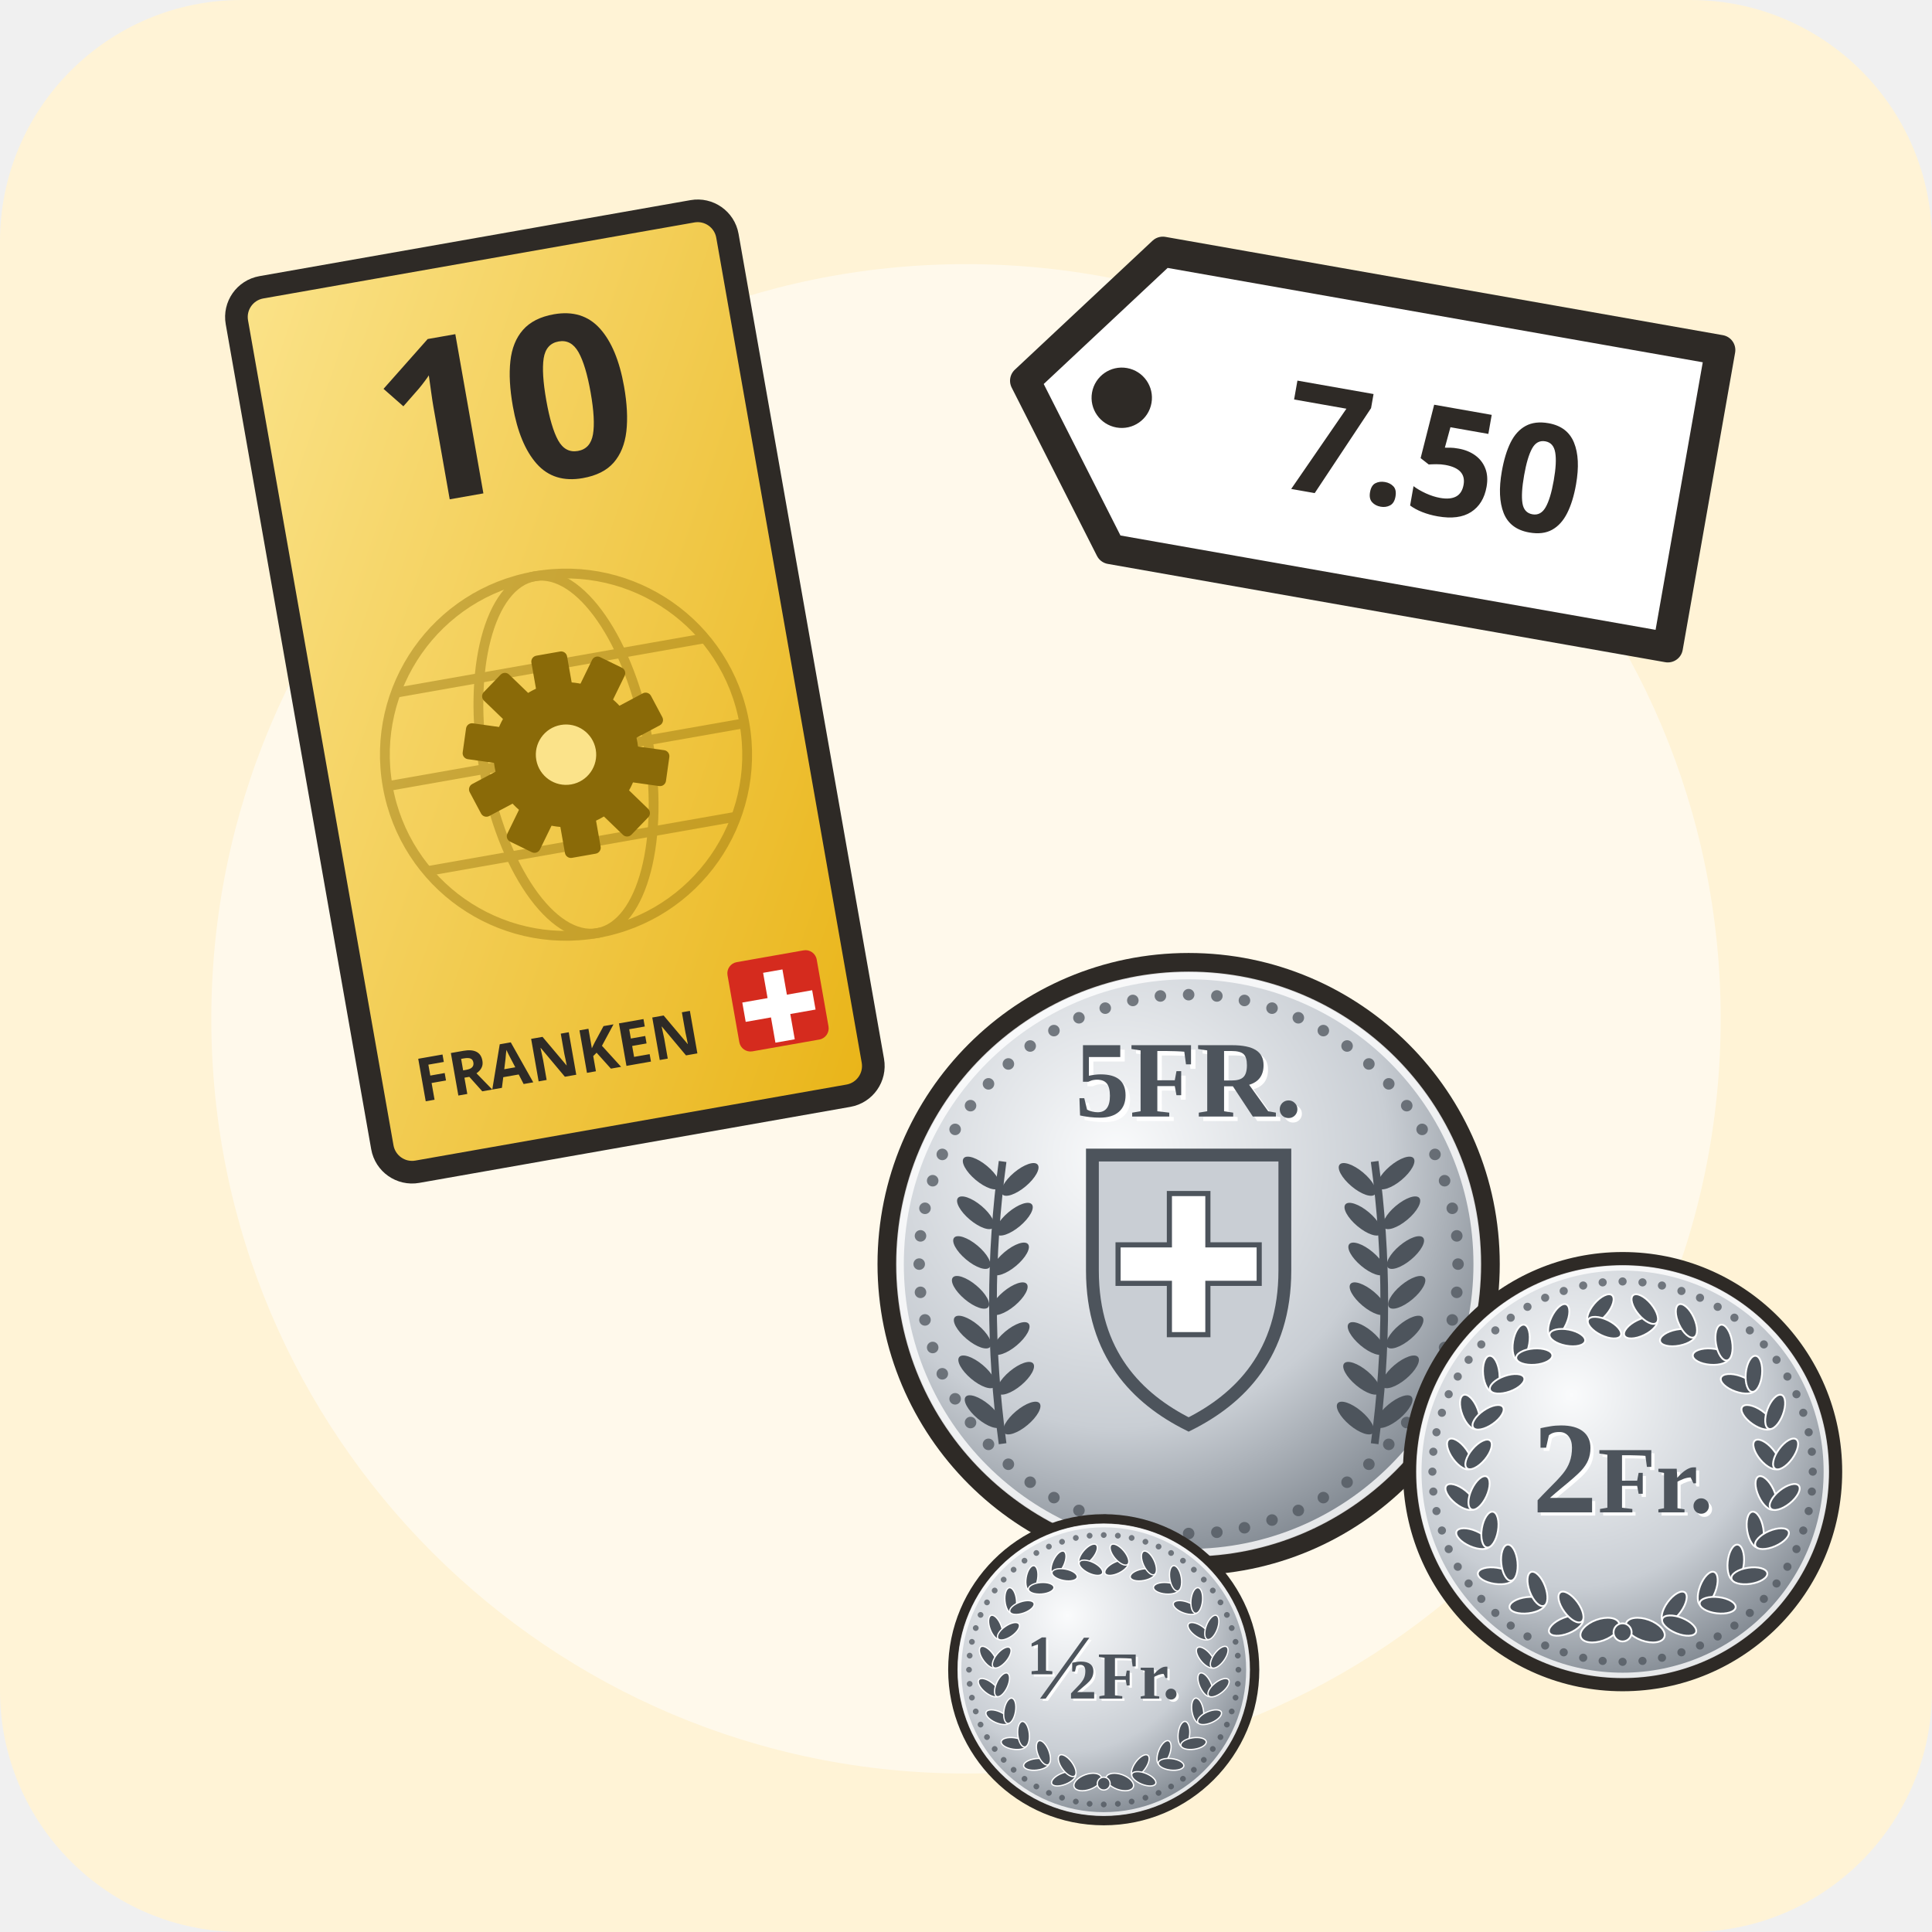
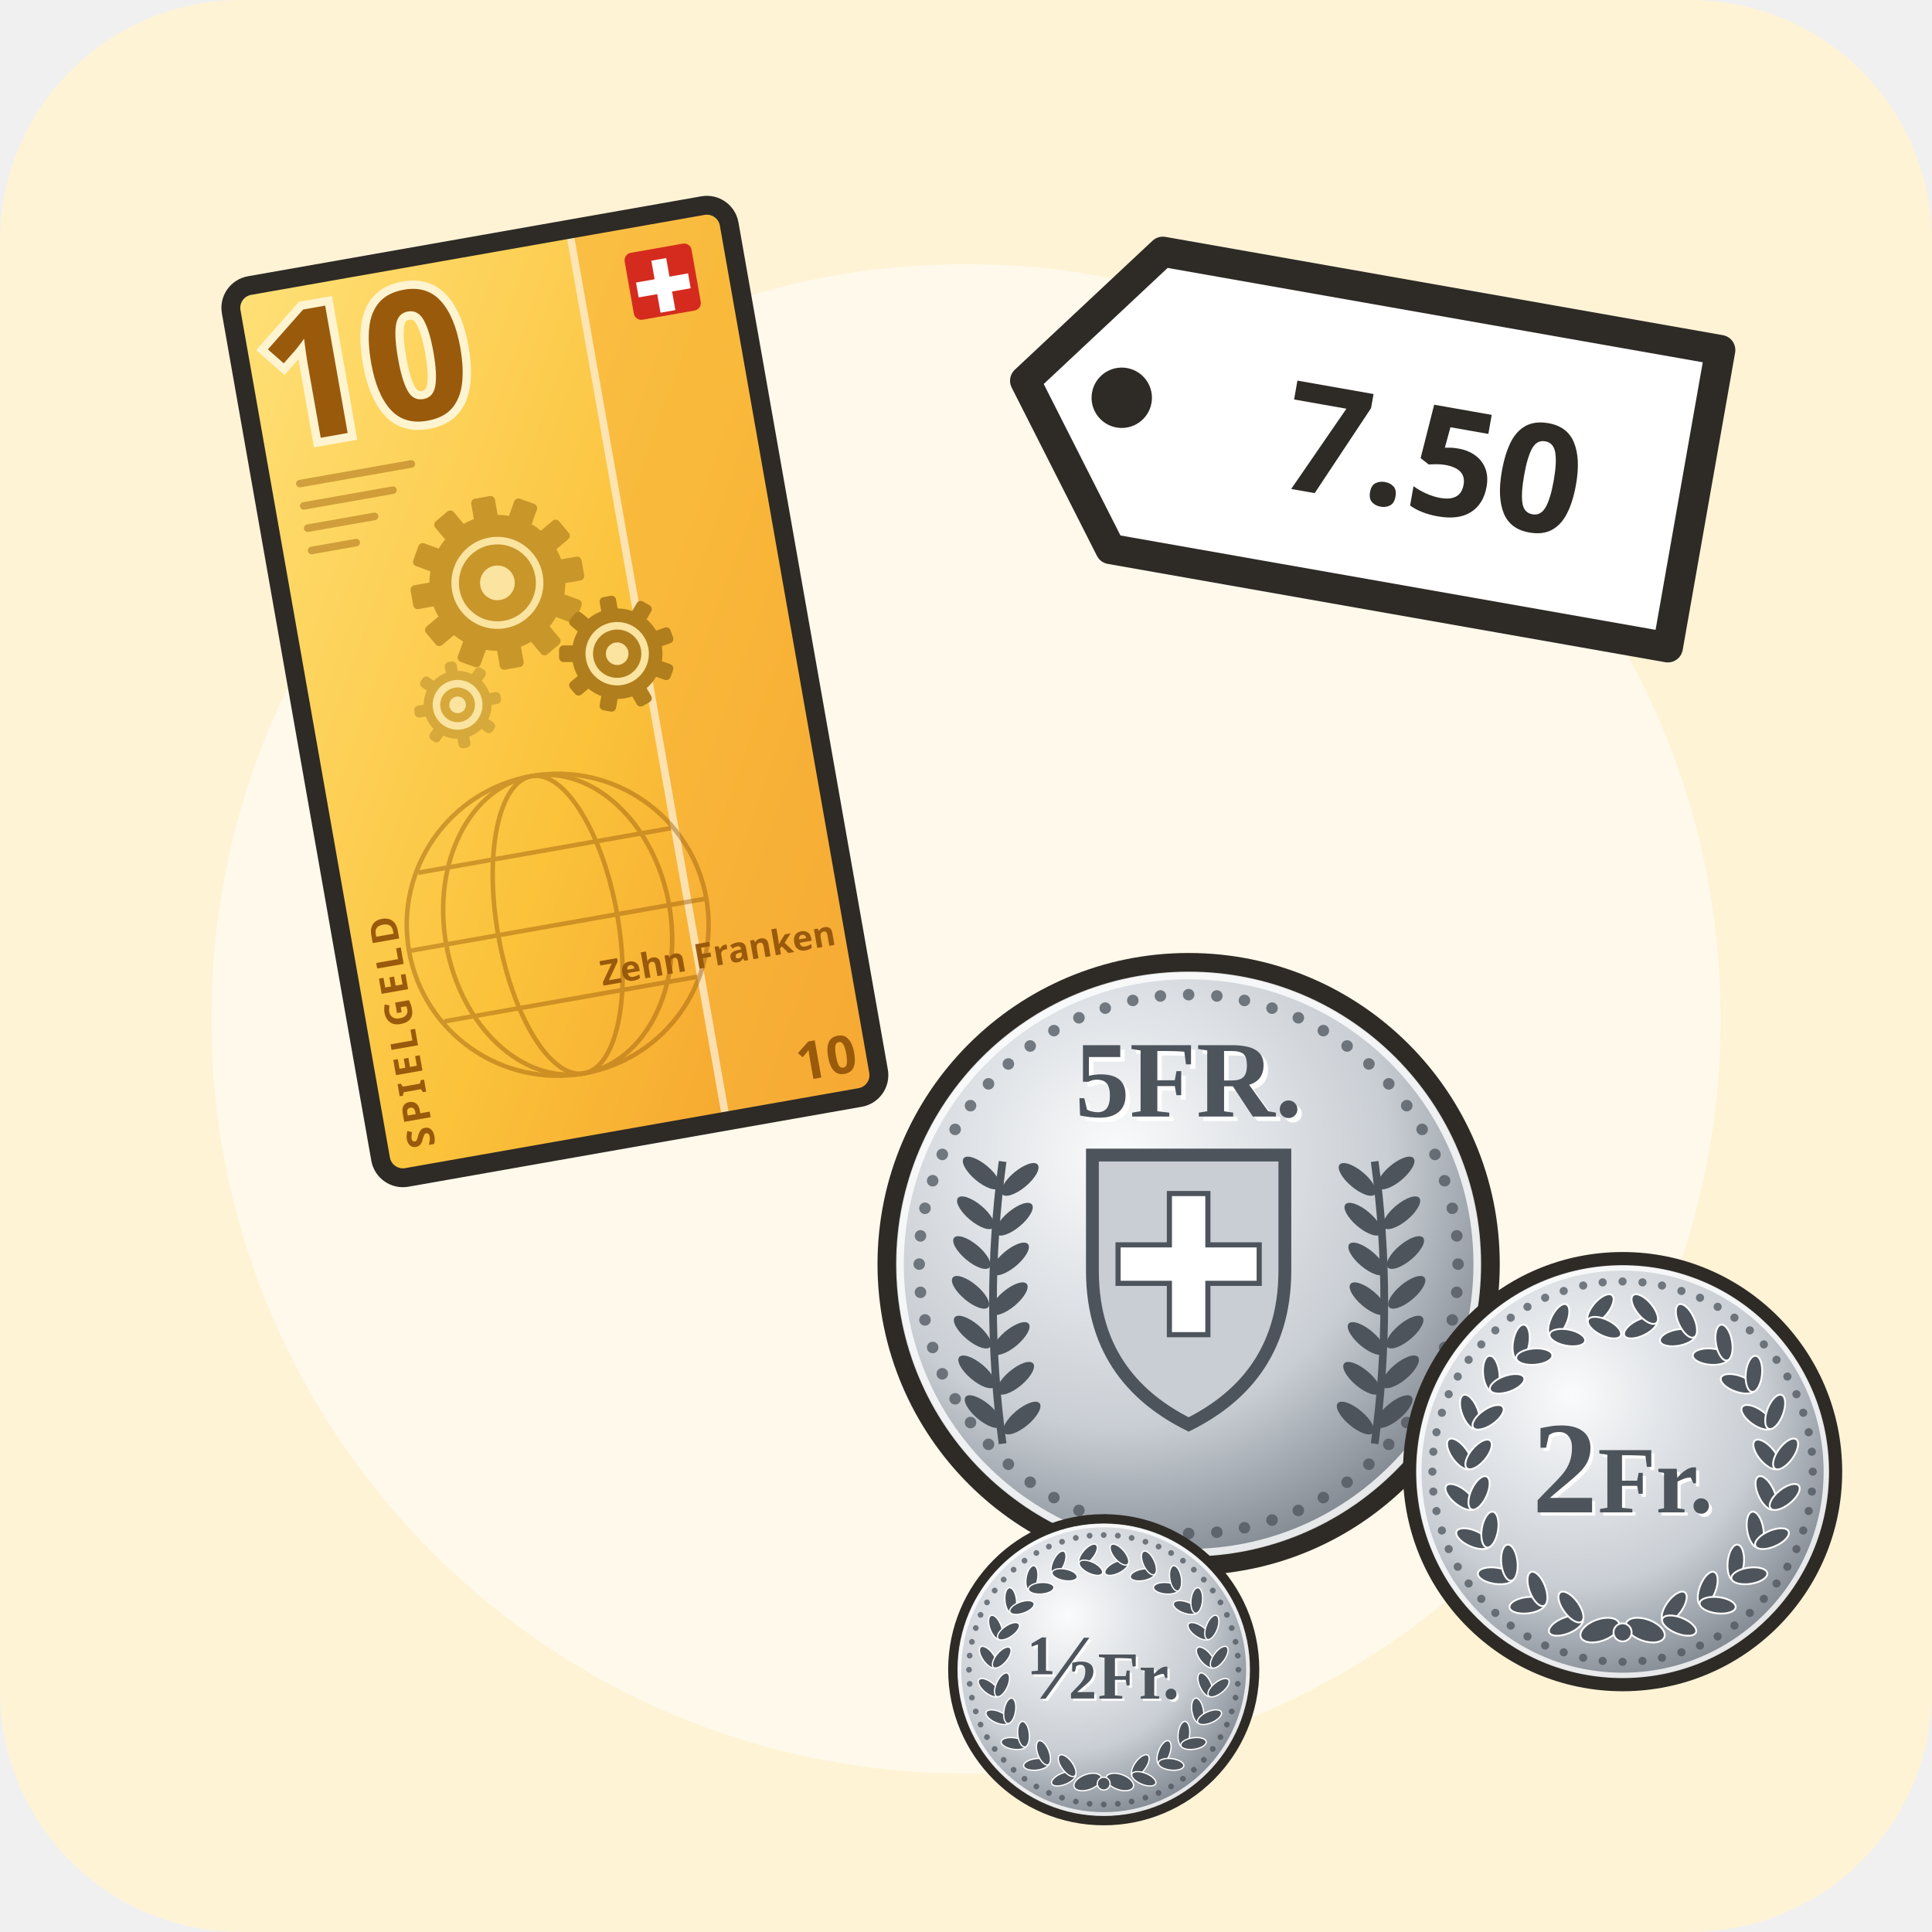
<svg xmlns="http://www.w3.org/2000/svg" viewBox="0 0 512 512">
  <rect width="512" height="512" rx="64" fill="#FFF3D6" />
  <circle cx="256" cy="270" r="200" fill="#FFFFFF" fill-opacity="0.5" />
  <g transform="rotate(-10 150 200)">
    <svg x="80" y="60" width="140" height="246" viewBox="0 0 70 123" class="geld-note">
      <defs>
        <linearGradient id="n1000" x1="0" y1="0" x2="1" y2="1">
-           <stop offset="0" stop-color="#FBE38A" />
-           <stop offset="1" stop-color="#E9B417" />
+           <stop offset="0" stop-color="#FFE27A" />
+           <stop offset="0.55" stop-color="#FBC23A" />
+           <stop offset="1" stop-color="#F39A2B" />
        </linearGradient>
+         <clipPath id="n1000c">
+           <rect x="1.5" y="1.5" width="67" height="120" rx="3" />
+         </clipPath>
      </defs>
-       <rect x="2" y="2" width="66" height="119" rx="4" fill="url(#n1000)" stroke="#2E2A26" stroke-width="3" />
-       <g fill="none" stroke="#8A6A08" stroke-width="1.3" opacity="0.4">
-         <circle cx="35" cy="70" r="24" />
-         <ellipse cx="35" cy="70" rx="11" ry="24" />
-         <line x1="11" y1="70" x2="59" y2="70" />
-         <path d="M14 58 H56 M14 82 H56" />
+       <g clip-path="url(#n1000c)">
+         <rect width="70" height="123" fill="url(#n1000)" />
+         <rect x="47" y="0" width="23" height="123" fill="#F7B23A" opacity="0.55" />
+         <rect x="47" y="0" width="1" height="123" fill="#FFFFFF" opacity="0.6" />
+         <g transform="translate(30 46)" fill="#C9962A">
+           <rect x="-1.6" y="-11.5" width="3.2" height="3.6" rx="0.6" transform="rotate(0)" />
+           <rect x="-1.6" y="-11.5" width="3.2" height="3.6" rx="0.6" transform="rotate(30)" />
+           <rect x="-1.6" y="-11.5" width="3.2" height="3.6" rx="0.6" transform="rotate(60)" />
+           <rect x="-1.6" y="-11.5" width="3.2" height="3.6" rx="0.6" transform="rotate(90)" />
+           <rect x="-1.6" y="-11.5" width="3.2" height="3.6" rx="0.6" transform="rotate(120)" />
+           <rect x="-1.6" y="-11.5" width="3.2" height="3.6" rx="0.6" transform="rotate(150)" />
+           <rect x="-1.6" y="-11.5" width="3.2" height="3.6" rx="0.6" transform="rotate(180)" />
+           <rect x="-1.6" y="-11.5" width="3.2" height="3.6" rx="0.6" transform="rotate(210)" />
+           <rect x="-1.6" y="-11.5" width="3.2" height="3.6" rx="0.6" transform="rotate(240)" />
+           <rect x="-1.6" y="-11.5" width="3.2" height="3.6" rx="0.6" transform="rotate(270)" />
+           <rect x="-1.6" y="-11.5" width="3.2" height="3.6" rx="0.6" transform="rotate(300)" />
+           <rect x="-1.6" y="-11.5" width="3.2" height="3.6" rx="0.6" transform="rotate(330)" />
+           <circle r="9" />
+           <circle r="5.6" fill="none" stroke="#FBE3A0" stroke-width="1" />
+           <circle r="2.3" fill="#FBE3A0" />
+         </g>
+         <g transform="translate(44 58)" fill="#B07E1C">
+           <rect x="-1.1" y="-7.7" width="2.2" height="2.4" rx="0.6" transform="rotate(0)" />
+           <rect x="-1.1" y="-7.7" width="2.2" height="2.4" rx="0.6" transform="rotate(40)" />
+           <rect x="-1.1" y="-7.7" width="2.2" height="2.4" rx="0.6" transform="rotate(80)" />
+           <rect x="-1.1" y="-7.7" width="2.2" height="2.4" rx="0.6" transform="rotate(120)" />
+           <rect x="-1.1" y="-7.7" width="2.2" height="2.4" rx="0.6" transform="rotate(160)" />
+           <rect x="-1.1" y="-7.7" width="2.2" height="2.4" rx="0.6" transform="rotate(200)" />
+           <rect x="-1.1" y="-7.7" width="2.2" height="2.4" rx="0.6" transform="rotate(240)" />
+           <rect x="-1.1" y="-7.7" width="2.2" height="2.4" rx="0.6" transform="rotate(280)" />
+           <rect x="-1.1" y="-7.7" width="2.2" height="2.4" rx="0.6" transform="rotate(320)" />
+           <circle r="6" />
+           <circle r="3.7" fill="none" stroke="#FBE3A0" stroke-width="1" />
+           <circle r="1.5" fill="#FBE3A0" />
+         </g>
+         <g transform="translate(22 61)" fill="#D7A93A">
+           <rect x="-0.8" y="-5.8" width="1.6" height="1.8" rx="0.6" transform="rotate(0)" />
+           <rect x="-0.8" y="-5.8" width="1.6" height="1.8" rx="0.6" transform="rotate(45)" />
+           <rect x="-0.8" y="-5.8" width="1.6" height="1.8" rx="0.6" transform="rotate(90)" />
+           <rect x="-0.8" y="-5.8" width="1.6" height="1.8" rx="0.6" transform="rotate(135)" />
+           <rect x="-0.8" y="-5.8" width="1.6" height="1.8" rx="0.6" transform="rotate(180)" />
+           <rect x="-0.8" y="-5.8" width="1.6" height="1.8" rx="0.6" transform="rotate(225)" />
+           <rect x="-0.8" y="-5.8" width="1.6" height="1.8" rx="0.6" transform="rotate(270)" />
+           <rect x="-0.8" y="-5.8" width="1.6" height="1.8" rx="0.6" transform="rotate(315)" />
+           <circle r="4.5" />
+           <circle r="2.8" fill="none" stroke="#FBE3A0" stroke-width="1" />
+           <circle r="1.1" fill="#FBE3A0" />
+         </g>
+         <g fill="none" stroke="#9A5A0C" stroke-width="0.6" opacity="0.45">
+           <circle cx="30" cy="92" r="20" />
+           <ellipse cx="30" cy="92" rx="8" ry="20" />
+           <ellipse cx="30" cy="92" rx="15" ry="20" />
+           <path d="M10 92 H50 M13 82 H47 M13 102 H47" />
+         </g>
+         <text x="4" y="23" font-size="24" font-family="'Atkinson Hyperlegible', system-ui, sans-serif" font-weight="700" fill="#9A5A0C" stroke="#FFF4D0" stroke-width="2.2" paint-order="stroke">10</text>
+         <g fill="#9A5A0C" opacity="0.45">
+           <rect x="6" y="28" width="16" height="1" rx="0.5" />
+           <rect x="6" y="31" width="13" height="1" rx="0.5" />
+           <rect x="6" y="34" width="10" height="1" rx="0.5" />
+           <rect x="6" y="37" width="7" height="1" rx="0.5" />
+         </g>
+         <text x="66" y="101" text-anchor="end" font-size="4.6" font-family="'Atkinson Hyperlegible', system-ui, sans-serif" font-weight="700" fill="#9A5A0C">Zehn Franken</text>
+         <text x="66" y="118" text-anchor="end" font-size="7" font-family="'Atkinson Hyperlegible', system-ui, sans-serif" font-weight="700" fill="#9A5A0C">10</text>
+         <text transform="translate(9 118) rotate(-90)" font-size="5" font-family="'Atkinson Hyperlegible', system-ui, sans-serif" font-weight="700" fill="#9A5A0C" letter-spacing="0.6">SPIELGELD</text>
+         <rect x="54" y="6" width="9" height="9" rx="1" fill="#D52B1E" />
+         <path d="M57.5 7.5 h2 v2.5 h2.5 v2 h-2.5 v2.5 h-2 v-2.5 h-2.5 v-2 h2.5 z" fill="#FFFFFF" />
      </g>
-       <text x="35" y="34" text-anchor="middle" font-size="30" font-family="'Atkinson Hyperlegible', system-ui, sans-serif" font-weight="700" fill="#2E2A26">10</text>
-       <g transform="translate(35 70) scale(0.8)" fill="#8A6A08">
-         <rect x="-3" y="-17" width="6" height="7" rx="1" transform="rotate(0)" />
-         <rect x="-3" y="-17" width="6" height="7" rx="1" transform="rotate(36)" />
-         <rect x="-3" y="-17" width="6" height="7" rx="1" transform="rotate(72)" />
-         <rect x="-3" y="-17" width="6" height="7" rx="1" transform="rotate(108)" />
-         <rect x="-3" y="-17" width="6" height="7" rx="1" transform="rotate(144)" />
-         <rect x="-3" y="-17" width="6" height="7" rx="1" transform="rotate(180)" />
-         <rect x="-3" y="-17" width="6" height="7" rx="1" transform="rotate(216)" />
-         <rect x="-3" y="-17" width="6" height="7" rx="1" transform="rotate(252)" />
-         <rect x="-3" y="-17" width="6" height="7" rx="1" transform="rotate(288)" />
-         <rect x="-3" y="-17" width="6" height="7" rx="1" transform="rotate(324)" />
-         <circle r="12" />
-         <circle r="5" fill="#FBE38A" />
-       </g>
-       <rect x="51" y="101" width="12" height="12" rx="1.5" fill="#D52B1E" />
-       <path d="M55.7 103 h2.6 v3.4 h3.4 v2.6 h-3.4 v3.4 h-2.6 v-3.4 h-3.4 v-2.6 h3.4 z" fill="#FFFFFF" />
-       <text x="8" y="112" font-size="8" font-family="'Atkinson Hyperlegible', system-ui, sans-serif" font-weight="700" fill="#2E2A26">FRANKEN</text>
+       <rect x="1.5" y="1.5" width="67" height="120" rx="3" fill="none" stroke="#2E2A26" stroke-width="2.5" />
    </svg>
  </g>
  <g transform="rotate(10 380 120)">
    <path d="M300 80 h150 v80 h-150 l-30 -40 Z" fill="#FFFFFF" stroke="#2E2A26" stroke-width="8" stroke-linejoin="round" />
    <circle cx="296" cy="120" r="8" fill="#2E2A26" />
    <text x="380" y="136" text-anchor="middle" font-size="40" font-family="'Atkinson Hyperlegible', system-ui, sans-serif" font-weight="700" fill="#2E2A26">7.50</text>
  </g>
  <svg x="230" y="250" width="170" height="170" viewBox="0 0 100 100" class="geld-muenze">
    <defs>
      <radialGradient id="m500" cx="38%" cy="32%" r="75%">
        <stop offset="0" stop-color="#FAFBFC" />
        <stop offset="0.6" stop-color="#C9CED4" />
        <stop offset="1" stop-color="#737B84" />
      </radialGradient>
    </defs>
    <circle cx="50" cy="50" r="47" fill="url(#m500)" stroke="#2E2A26" stroke-width="3" />
    <circle cx="50" cy="50" r="45" fill="none" stroke="#FFFFFF" stroke-width="1.2" opacity="0.8" />
    <g fill="#4D545C" opacity="0.75">
      <circle cx="92" cy="50" r="0.9" />
      <circle cx="91.8" cy="54.4" r="0.9" />
      <circle cx="91.1" cy="58.7" r="0.9" />
      <circle cx="89.9" cy="63" r="0.9" />
      <circle cx="88.4" cy="67.1" r="0.9" />
      <circle cx="86.4" cy="71" r="0.9" />
      <circle cx="84" cy="74.7" r="0.9" />
      <circle cx="81.2" cy="78.1" r="0.9" />
      <circle cx="78.1" cy="81.2" r="0.9" />
      <circle cx="74.7" cy="84" r="0.9" />
      <circle cx="71" cy="86.4" r="0.9" />
      <circle cx="67.1" cy="88.4" r="0.9" />
      <circle cx="63" cy="89.9" r="0.9" />
      <circle cx="58.7" cy="91.1" r="0.9" />
      <circle cx="54.4" cy="91.8" r="0.9" />
      <circle cx="50" cy="92" r="0.9" />
      <circle cx="45.6" cy="91.8" r="0.9" />
      <circle cx="41.3" cy="91.1" r="0.9" />
      <circle cx="37" cy="89.9" r="0.9" />
      <circle cx="32.9" cy="88.4" r="0.9" />
      <circle cx="29" cy="86.4" r="0.9" />
      <circle cx="25.3" cy="84" r="0.9" />
      <circle cx="21.9" cy="81.2" r="0.9" />
      <circle cx="18.8" cy="78.1" r="0.9" />
      <circle cx="16" cy="74.7" r="0.9" />
      <circle cx="13.6" cy="71" r="0.9" />
      <circle cx="11.6" cy="67.1" r="0.9" />
      <circle cx="10.1" cy="63" r="0.9" />
      <circle cx="8.9" cy="58.7" r="0.9" />
      <circle cx="8.2" cy="54.4" r="0.9" />
      <circle cx="8" cy="50" r="0.9" />
      <circle cx="8.2" cy="45.6" r="0.9" />
      <circle cx="8.9" cy="41.3" r="0.9" />
      <circle cx="10.1" cy="37" r="0.9" />
      <circle cx="11.6" cy="32.9" r="0.9" />
      <circle cx="13.6" cy="29" r="0.9" />
      <circle cx="16" cy="25.3" r="0.9" />
      <circle cx="18.8" cy="21.9" r="0.9" />
      <circle cx="21.9" cy="18.8" r="0.9" />
      <circle cx="25.3" cy="16" r="0.9" />
      <circle cx="29" cy="13.6" r="0.9" />
      <circle cx="32.9" cy="11.6" r="0.9" />
      <circle cx="37" cy="10.1" r="0.9" />
      <circle cx="41.3" cy="8.9" r="0.9" />
      <circle cx="45.6" cy="8.2" r="0.9" />
      <circle cx="50" cy="8" r="0.9" />
      <circle cx="54.4" cy="8.2" r="0.9" />
      <circle cx="58.7" cy="8.9" r="0.9" />
      <circle cx="63" cy="10.1" r="0.9" />
      <circle cx="67.1" cy="11.6" r="0.9" />
      <circle cx="71" cy="13.6" r="0.9" />
      <circle cx="74.7" cy="16" r="0.9" />
      <circle cx="78.1" cy="18.8" r="0.9" />
      <circle cx="81.2" cy="21.9" r="0.9" />
      <circle cx="84" cy="25.3" r="0.9" />
      <circle cx="86.4" cy="29" r="0.9" />
      <circle cx="88.4" cy="32.9" r="0.9" />
      <circle cx="89.9" cy="37" r="0.9" />
      <circle cx="91.1" cy="41.3" r="0.9" />
      <circle cx="91.8" cy="45.6" r="0.9" />
    </g>
    <text x="50.7" y="27.7" text-anchor="middle" font-size="17" font-family="'Times New Roman', Times, Georgia, serif" font-weight="700" fill="#FFFFFF">5FR.</text>
    <text x="50" y="27" text-anchor="middle" font-size="17" font-family="'Times New Roman', Times, Georgia, serif" font-weight="700" fill="#4D545C">5FR.</text>
    <path d="M35 33 H65 V51 C65 64 58 71 50 75 C42 71 35 64 35 51 Z" fill="#C9CED4" stroke="#4D545C" stroke-width="2" />
    <path d="M47 39 h6 v8 h8 v6 h-8 v8 h-6 v-8 h-8 v-6 h8 z" fill="#FFFFFF" stroke="#4D545C" stroke-width="0.8" />
    <g fill="#4D545C">
      <path d="M21 78 Q18 56 21 34" fill="none" stroke="#4D545C" stroke-width="1.2" />
      <ellipse cx="24" cy="74" rx="3.6" ry="1.4" transform="rotate(-40 24 74)" />
      <ellipse cx="18" cy="73" rx="3.6" ry="1.4" transform="rotate(40 18 73)" />
      <ellipse cx="23" cy="67.8" rx="3.6" ry="1.4" transform="rotate(-40 23 67.8)" />
      <ellipse cx="17" cy="66.8" rx="3.6" ry="1.4" transform="rotate(40 17 66.8)" />
      <ellipse cx="22.3" cy="61.6" rx="3.6" ry="1.4" transform="rotate(-40 22.3 61.6)" />
      <ellipse cx="16.3" cy="60.6" rx="3.6" ry="1.4" transform="rotate(40 16.3 60.6)" />
      <ellipse cx="22" cy="55.4" rx="3.6" ry="1.4" transform="rotate(-40 22 55.4)" />
      <ellipse cx="16" cy="54.4" rx="3.6" ry="1.4" transform="rotate(40 16 54.4)" />
      <ellipse cx="22.2" cy="49.2" rx="3.6" ry="1.4" transform="rotate(-40 22.2 49.2)" />
      <ellipse cx="16.2" cy="48.2" rx="3.6" ry="1.4" transform="rotate(40 16.2 48.2)" />
      <ellipse cx="22.8" cy="43" rx="3.6" ry="1.4" transform="rotate(-40 22.8 43)" />
      <ellipse cx="16.8" cy="42" rx="3.6" ry="1.4" transform="rotate(40 16.8 42)" />
      <ellipse cx="23.7" cy="36.8" rx="3.6" ry="1.4" transform="rotate(-40 23.7 36.8)" />
      <ellipse cx="17.7" cy="35.8" rx="3.6" ry="1.4" transform="rotate(40 17.7 35.8)" />
    </g>
    <g fill="#4D545C">
      <path d="M79 78 Q82 56 79 34" fill="none" stroke="#4D545C" stroke-width="1.2" />
      <ellipse cx="76" cy="74" rx="3.6" ry="1.4" transform="rotate(40 76 74)" />
      <ellipse cx="82" cy="73" rx="3.6" ry="1.4" transform="rotate(-40 82 73)" />
      <ellipse cx="77" cy="67.8" rx="3.6" ry="1.4" transform="rotate(40 77 67.8)" />
      <ellipse cx="83" cy="66.8" rx="3.6" ry="1.4" transform="rotate(-40 83 66.8)" />
      <ellipse cx="77.7" cy="61.6" rx="3.6" ry="1.4" transform="rotate(40 77.7 61.6)" />
      <ellipse cx="83.7" cy="60.6" rx="3.6" ry="1.4" transform="rotate(-40 83.7 60.6)" />
      <ellipse cx="78" cy="55.4" rx="3.6" ry="1.4" transform="rotate(40 78 55.4)" />
      <ellipse cx="84" cy="54.4" rx="3.6" ry="1.4" transform="rotate(-40 84 54.4)" />
      <ellipse cx="77.8" cy="49.2" rx="3.6" ry="1.4" transform="rotate(40 77.8 49.2)" />
      <ellipse cx="83.8" cy="48.2" rx="3.6" ry="1.4" transform="rotate(-40 83.8 48.2)" />
      <ellipse cx="77.2" cy="43" rx="3.6" ry="1.4" transform="rotate(40 77.2 43)" />
      <ellipse cx="83.2" cy="42" rx="3.6" ry="1.4" transform="rotate(-40 83.2 42)" />
      <ellipse cx="76.3" cy="36.8" rx="3.6" ry="1.4" transform="rotate(40 76.3 36.8)" />
      <ellipse cx="82.3" cy="35.8" rx="3.6" ry="1.4" transform="rotate(-40 82.3 35.8)" />
    </g>
  </svg>
  <svg x="370" y="330" width="120" height="120" viewBox="0 0 100 100" class="geld-muenze">
    <defs>
      <radialGradient id="m200" cx="38%" cy="32%" r="75%">
        <stop offset="0" stop-color="#FAFBFC" />
        <stop offset="0.6" stop-color="#C9CED4" />
        <stop offset="1" stop-color="#737B84" />
      </radialGradient>
    </defs>
    <circle cx="50" cy="50" r="47" fill="url(#m200)" stroke="#2E2A26" stroke-width="3" />
    <circle cx="50" cy="50" r="45" fill="none" stroke="#FFFFFF" stroke-width="1.2" opacity="0.8" />
    <g fill="#4D545C" opacity="0.75">
      <circle cx="92" cy="50" r="0.9" />
      <circle cx="91.8" cy="54.4" r="0.9" />
      <circle cx="91.1" cy="58.7" r="0.9" />
      <circle cx="89.9" cy="63" r="0.9" />
      <circle cx="88.4" cy="67.1" r="0.9" />
      <circle cx="86.4" cy="71" r="0.9" />
      <circle cx="84" cy="74.7" r="0.9" />
      <circle cx="81.2" cy="78.1" r="0.9" />
      <circle cx="78.1" cy="81.2" r="0.9" />
      <circle cx="74.7" cy="84" r="0.9" />
      <circle cx="71" cy="86.4" r="0.9" />
      <circle cx="67.1" cy="88.4" r="0.9" />
      <circle cx="63" cy="89.9" r="0.9" />
      <circle cx="58.7" cy="91.1" r="0.9" />
      <circle cx="54.4" cy="91.8" r="0.9" />
      <circle cx="50" cy="92" r="0.9" />
      <circle cx="45.6" cy="91.8" r="0.9" />
      <circle cx="41.3" cy="91.1" r="0.9" />
      <circle cx="37" cy="89.9" r="0.9" />
      <circle cx="32.9" cy="88.4" r="0.9" />
      <circle cx="29" cy="86.4" r="0.9" />
      <circle cx="25.3" cy="84" r="0.9" />
      <circle cx="21.9" cy="81.2" r="0.9" />
      <circle cx="18.8" cy="78.1" r="0.9" />
      <circle cx="16" cy="74.7" r="0.9" />
      <circle cx="13.6" cy="71" r="0.9" />
      <circle cx="11.6" cy="67.1" r="0.9" />
      <circle cx="10.1" cy="63" r="0.9" />
      <circle cx="8.9" cy="58.7" r="0.9" />
      <circle cx="8.2" cy="54.4" r="0.9" />
      <circle cx="8" cy="50" r="0.9" />
      <circle cx="8.2" cy="45.6" r="0.9" />
      <circle cx="8.9" cy="41.3" r="0.9" />
      <circle cx="10.1" cy="37" r="0.9" />
      <circle cx="11.6" cy="32.9" r="0.9" />
      <circle cx="13.6" cy="29" r="0.9" />
      <circle cx="16" cy="25.3" r="0.9" />
      <circle cx="18.8" cy="21.9" r="0.9" />
      <circle cx="21.9" cy="18.8" r="0.9" />
      <circle cx="25.3" cy="16" r="0.9" />
      <circle cx="29" cy="13.6" r="0.9" />
      <circle cx="32.9" cy="11.6" r="0.9" />
      <circle cx="37" cy="10.1" r="0.9" />
      <circle cx="41.3" cy="8.9" r="0.9" />
      <circle cx="45.6" cy="8.2" r="0.9" />
      <circle cx="50" cy="8" r="0.9" />
      <circle cx="54.4" cy="8.2" r="0.9" />
      <circle cx="58.7" cy="8.9" r="0.9" />
      <circle cx="63" cy="10.1" r="0.9" />
      <circle cx="67.1" cy="11.6" r="0.9" />
      <circle cx="71" cy="13.6" r="0.9" />
      <circle cx="74.7" cy="16" r="0.9" />
      <circle cx="78.1" cy="18.8" r="0.9" />
      <circle cx="81.2" cy="21.9" r="0.9" />
      <circle cx="84" cy="25.3" r="0.9" />
      <circle cx="86.4" cy="29" r="0.9" />
      <circle cx="88.4" cy="32.9" r="0.9" />
      <circle cx="89.9" cy="37" r="0.9" />
      <circle cx="91.1" cy="41.3" r="0.9" />
      <circle cx="91.8" cy="45.6" r="0.9" />
    </g>
    <text x="50.7" y="59.7" text-anchor="middle" font-size="29" font-family="'Times New Roman', Times, Georgia, serif" font-weight="700" fill="#FFFFFF">2<tspan font-size="21"> Fr.</tspan>
    </text>
    <text x="50" y="59" text-anchor="middle" font-size="29" font-family="'Times New Roman', Times, Georgia, serif" font-weight="700" fill="#4D545C">2<tspan font-size="21"> Fr.</tspan>
    </text>
    <g fill="#4D545C" stroke="#FFFFFF" stroke-width="0.4">
      <ellipse cx="61.4" cy="79.9" rx="4" ry="1.8" transform="rotate(-54 61.4 79.9)" />
      <ellipse cx="62.5" cy="84" rx="4" ry="1.8" transform="rotate(22 62.5 84)" />
      <ellipse cx="68.8" cy="75.9" rx="4" ry="1.8" transform="rotate(-69.2 68.8 75.9)" />
      <ellipse cx="71" cy="79.5" rx="4" ry="1.8" transform="rotate(6.8 71 79.5)" />
      <ellipse cx="75" cy="70.1" rx="4" ry="1.8" transform="rotate(-84.4 75 70.1)" />
      <ellipse cx="78" cy="73" rx="4" ry="1.8" transform="rotate(-8.4 78 73)" />
      <ellipse cx="79.3" cy="62.8" rx="4" ry="1.8" transform="rotate(-99.6 79.3 62.8)" />
      <ellipse cx="83" cy="64.8" rx="4" ry="1.8" transform="rotate(-23.6 83 64.8)" />
      <ellipse cx="81.7" cy="54.7" rx="4" ry="1.8" transform="rotate(-114.8 81.7 54.7)" />
      <ellipse cx="85.8" cy="55.6" rx="4" ry="1.8" transform="rotate(-38.8 85.8 55.6)" />
      <ellipse cx="81.8" cy="46.2" rx="4" ry="1.8" transform="rotate(-130 81.8 46.2)" />
      <ellipse cx="86" cy="46.1" rx="4" ry="1.8" transform="rotate(-54 86 46.1)" />
      <ellipse cx="79.7" cy="38" rx="4" ry="1.8" transform="rotate(-145.2 79.7 38)" />
      <ellipse cx="83.7" cy="36.8" rx="4" ry="1.8" transform="rotate(-69.2 83.7 36.8)" />
      <ellipse cx="75.5" cy="30.6" rx="4" ry="1.8" transform="rotate(-160.4 75.5 30.6)" />
      <ellipse cx="79" cy="28.4" rx="4" ry="1.8" transform="rotate(-84.4 79 28.4)" />
      <ellipse cx="69.5" cy="24.6" rx="4" ry="1.8" transform="rotate(-175.6 69.5 24.6)" />
      <ellipse cx="72.4" cy="21.5" rx="4" ry="1.8" transform="rotate(-99.6 72.4 21.5)" />
      <ellipse cx="62.2" cy="20.4" rx="4" ry="1.8" transform="rotate(-190.8 62.2 20.4)" />
      <ellipse cx="64.1" cy="16.7" rx="4" ry="1.8" transform="rotate(-114.8 64.1 16.7)" />
      <ellipse cx="54" cy="18.2" rx="4" ry="1.8" transform="rotate(-206 54 18.2)" />
      <ellipse cx="54.9" cy="14.1" rx="4" ry="1.8" transform="rotate(-130 54.9 14.1)" />
      <ellipse cx="37.5" cy="84" rx="4" ry="1.8" transform="rotate(158 37.5 84)" />
      <ellipse cx="38.6" cy="79.9" rx="4" ry="1.8" transform="rotate(234 38.6 79.9)" />
      <ellipse cx="29" cy="79.5" rx="4" ry="1.8" transform="rotate(173.2 29 79.5)" />
      <ellipse cx="31.2" cy="75.9" rx="4" ry="1.8" transform="rotate(249.2 31.2 75.9)" />
      <ellipse cx="22" cy="73" rx="4" ry="1.8" transform="rotate(188.4 22 73)" />
      <ellipse cx="25" cy="70.1" rx="4" ry="1.8" transform="rotate(264.4 25 70.1)" />
      <ellipse cx="17" cy="64.8" rx="4" ry="1.8" transform="rotate(203.6 17 64.8)" />
      <ellipse cx="20.7" cy="62.8" rx="4" ry="1.8" transform="rotate(279.6 20.7 62.8)" />
      <ellipse cx="14.2" cy="55.6" rx="4" ry="1.8" transform="rotate(218.8 14.2 55.6)" />
      <ellipse cx="18.3" cy="54.7" rx="4" ry="1.8" transform="rotate(294.8 18.3 54.7)" />
      <ellipse cx="14" cy="46.1" rx="4" ry="1.8" transform="rotate(234 14 46.1)" />
      <ellipse cx="18.2" cy="46.2" rx="4" ry="1.8" transform="rotate(310 18.2 46.2)" />
      <ellipse cx="16.3" cy="36.8" rx="4" ry="1.8" transform="rotate(249.2 16.3 36.8)" />
      <ellipse cx="20.3" cy="38" rx="4" ry="1.8" transform="rotate(325.2 20.3 38)" />
      <ellipse cx="21" cy="28.4" rx="4" ry="1.8" transform="rotate(264.4 21 28.4)" />
      <ellipse cx="24.5" cy="30.6" rx="4" ry="1.8" transform="rotate(340.4 24.5 30.6)" />
      <ellipse cx="27.6" cy="21.5" rx="4" ry="1.8" transform="rotate(279.6 27.6 21.5)" />
      <ellipse cx="30.5" cy="24.6" rx="4" ry="1.8" transform="rotate(355.6 30.5 24.6)" />
      <ellipse cx="35.9" cy="16.7" rx="4" ry="1.8" transform="rotate(294.8 35.9 16.7)" />
      <ellipse cx="37.8" cy="20.4" rx="4" ry="1.8" transform="rotate(370.8 37.8 20.4)" />
      <ellipse cx="45.1" cy="14.1" rx="4" ry="1.8" transform="rotate(310 45.1 14.1)" />
      <ellipse cx="46" cy="18.2" rx="4" ry="1.8" transform="rotate(386 46 18.2)" />
      <ellipse cx="45" cy="85" rx="4.5" ry="2.4" transform="rotate(-20 45 85)" />
      <ellipse cx="55" cy="85" rx="4.5" ry="2.4" transform="rotate(20 55 85)" />
      <circle cx="50" cy="85.5" r="2" />
    </g>
  </svg>
  <svg x="250" y="400" width="85" height="85" viewBox="0 0 100 100" class="geld-muenze">
    <defs>
      <radialGradient id="m50" cx="38%" cy="32%" r="75%">
        <stop offset="0" stop-color="#FAFBFC" />
        <stop offset="0.6" stop-color="#C9CED4" />
        <stop offset="1" stop-color="#737B84" />
      </radialGradient>
    </defs>
    <circle cx="50" cy="50" r="47" fill="url(#m50)" stroke="#2E2A26" stroke-width="3" />
    <circle cx="50" cy="50" r="45" fill="none" stroke="#FFFFFF" stroke-width="1.2" opacity="0.8" />
    <g fill="#4D545C" opacity="0.75">
      <circle cx="92" cy="50" r="0.9" />
      <circle cx="91.8" cy="54.4" r="0.9" />
      <circle cx="91.1" cy="58.7" r="0.9" />
      <circle cx="89.9" cy="63" r="0.9" />
      <circle cx="88.4" cy="67.1" r="0.9" />
      <circle cx="86.4" cy="71" r="0.9" />
      <circle cx="84" cy="74.7" r="0.9" />
      <circle cx="81.2" cy="78.1" r="0.9" />
      <circle cx="78.1" cy="81.2" r="0.9" />
      <circle cx="74.7" cy="84" r="0.9" />
      <circle cx="71" cy="86.4" r="0.9" />
      <circle cx="67.1" cy="88.4" r="0.9" />
      <circle cx="63" cy="89.9" r="0.9" />
      <circle cx="58.7" cy="91.1" r="0.9" />
      <circle cx="54.4" cy="91.8" r="0.9" />
      <circle cx="50" cy="92" r="0.9" />
      <circle cx="45.6" cy="91.8" r="0.9" />
      <circle cx="41.3" cy="91.1" r="0.9" />
      <circle cx="37" cy="89.9" r="0.9" />
      <circle cx="32.9" cy="88.4" r="0.9" />
      <circle cx="29" cy="86.4" r="0.9" />
      <circle cx="25.3" cy="84" r="0.9" />
      <circle cx="21.9" cy="81.2" r="0.9" />
      <circle cx="18.8" cy="78.1" r="0.9" />
      <circle cx="16" cy="74.7" r="0.9" />
      <circle cx="13.6" cy="71" r="0.9" />
      <circle cx="11.6" cy="67.1" r="0.9" />
      <circle cx="10.1" cy="63" r="0.9" />
      <circle cx="8.9" cy="58.7" r="0.9" />
      <circle cx="8.2" cy="54.4" r="0.9" />
      <circle cx="8" cy="50" r="0.9" />
      <circle cx="8.2" cy="45.6" r="0.9" />
      <circle cx="8.9" cy="41.3" r="0.9" />
      <circle cx="10.1" cy="37" r="0.9" />
      <circle cx="11.6" cy="32.9" r="0.9" />
      <circle cx="13.6" cy="29" r="0.9" />
      <circle cx="16" cy="25.3" r="0.9" />
      <circle cx="18.8" cy="21.9" r="0.9" />
      <circle cx="21.9" cy="18.8" r="0.9" />
      <circle cx="25.3" cy="16" r="0.9" />
      <circle cx="29" cy="13.6" r="0.9" />
      <circle cx="32.9" cy="11.6" r="0.9" />
      <circle cx="37" cy="10.1" r="0.9" />
      <circle cx="41.3" cy="8.9" r="0.9" />
      <circle cx="45.6" cy="8.2" r="0.9" />
      <circle cx="50" cy="8" r="0.9" />
      <circle cx="54.4" cy="8.2" r="0.9" />
      <circle cx="58.7" cy="8.9" r="0.9" />
      <circle cx="63" cy="10.1" r="0.9" />
      <circle cx="67.1" cy="11.6" r="0.9" />
      <circle cx="71" cy="13.6" r="0.9" />
      <circle cx="74.7" cy="16" r="0.9" />
      <circle cx="78.1" cy="18.8" r="0.9" />
      <circle cx="81.2" cy="21.9" r="0.9" />
      <circle cx="84" cy="25.3" r="0.9" />
      <circle cx="86.4" cy="29" r="0.9" />
      <circle cx="88.4" cy="32.9" r="0.9" />
      <circle cx="89.9" cy="37" r="0.9" />
      <circle cx="91.1" cy="41.3" r="0.9" />
      <circle cx="91.8" cy="45.6" r="0.9" />
    </g>
    <text x="50.7" y="59.7" text-anchor="middle" font-size="29" font-family="'Times New Roman', Times, Georgia, serif" font-weight="700" fill="#FFFFFF">½<tspan font-size="21"> Fr.</tspan>
    </text>
    <text x="50" y="59" text-anchor="middle" font-size="29" font-family="'Times New Roman', Times, Georgia, serif" font-weight="700" fill="#4D545C">½<tspan font-size="21"> Fr.</tspan>
    </text>
    <g fill="#4D545C" stroke="#FFFFFF" stroke-width="0.4">
      <ellipse cx="61.4" cy="79.9" rx="4" ry="1.8" transform="rotate(-54 61.4 79.9)" />
      <ellipse cx="62.5" cy="84" rx="4" ry="1.8" transform="rotate(22 62.5 84)" />
      <ellipse cx="68.8" cy="75.9" rx="4" ry="1.8" transform="rotate(-69.2 68.8 75.9)" />
      <ellipse cx="71" cy="79.5" rx="4" ry="1.8" transform="rotate(6.8 71 79.5)" />
      <ellipse cx="75" cy="70.1" rx="4" ry="1.8" transform="rotate(-84.4 75 70.1)" />
      <ellipse cx="78" cy="73" rx="4" ry="1.8" transform="rotate(-8.4 78 73)" />
      <ellipse cx="79.3" cy="62.8" rx="4" ry="1.8" transform="rotate(-99.6 79.3 62.8)" />
      <ellipse cx="83" cy="64.8" rx="4" ry="1.8" transform="rotate(-23.6 83 64.8)" />
      <ellipse cx="81.7" cy="54.7" rx="4" ry="1.8" transform="rotate(-114.8 81.7 54.7)" />
      <ellipse cx="85.8" cy="55.6" rx="4" ry="1.8" transform="rotate(-38.8 85.8 55.6)" />
      <ellipse cx="81.8" cy="46.2" rx="4" ry="1.8" transform="rotate(-130 81.8 46.2)" />
      <ellipse cx="86" cy="46.1" rx="4" ry="1.8" transform="rotate(-54 86 46.1)" />
      <ellipse cx="79.7" cy="38" rx="4" ry="1.8" transform="rotate(-145.2 79.7 38)" />
      <ellipse cx="83.7" cy="36.8" rx="4" ry="1.8" transform="rotate(-69.2 83.7 36.8)" />
      <ellipse cx="75.5" cy="30.6" rx="4" ry="1.8" transform="rotate(-160.4 75.5 30.6)" />
      <ellipse cx="79" cy="28.4" rx="4" ry="1.8" transform="rotate(-84.4 79 28.4)" />
      <ellipse cx="69.5" cy="24.6" rx="4" ry="1.8" transform="rotate(-175.6 69.5 24.6)" />
      <ellipse cx="72.4" cy="21.5" rx="4" ry="1.8" transform="rotate(-99.6 72.4 21.5)" />
      <ellipse cx="62.2" cy="20.4" rx="4" ry="1.8" transform="rotate(-190.8 62.2 20.4)" />
      <ellipse cx="64.1" cy="16.7" rx="4" ry="1.8" transform="rotate(-114.8 64.1 16.7)" />
      <ellipse cx="54" cy="18.2" rx="4" ry="1.8" transform="rotate(-206 54 18.2)" />
      <ellipse cx="54.9" cy="14.1" rx="4" ry="1.8" transform="rotate(-130 54.9 14.1)" />
      <ellipse cx="37.5" cy="84" rx="4" ry="1.8" transform="rotate(158 37.5 84)" />
      <ellipse cx="38.6" cy="79.9" rx="4" ry="1.8" transform="rotate(234 38.6 79.9)" />
      <ellipse cx="29" cy="79.5" rx="4" ry="1.8" transform="rotate(173.2 29 79.5)" />
      <ellipse cx="31.2" cy="75.9" rx="4" ry="1.8" transform="rotate(249.2 31.2 75.9)" />
      <ellipse cx="22" cy="73" rx="4" ry="1.8" transform="rotate(188.4 22 73)" />
      <ellipse cx="25" cy="70.1" rx="4" ry="1.8" transform="rotate(264.4 25 70.1)" />
      <ellipse cx="17" cy="64.8" rx="4" ry="1.8" transform="rotate(203.6 17 64.8)" />
      <ellipse cx="20.7" cy="62.8" rx="4" ry="1.8" transform="rotate(279.6 20.7 62.8)" />
      <ellipse cx="14.2" cy="55.6" rx="4" ry="1.8" transform="rotate(218.8 14.2 55.6)" />
      <ellipse cx="18.3" cy="54.7" rx="4" ry="1.8" transform="rotate(294.8 18.3 54.7)" />
      <ellipse cx="14" cy="46.1" rx="4" ry="1.8" transform="rotate(234 14 46.1)" />
      <ellipse cx="18.2" cy="46.2" rx="4" ry="1.8" transform="rotate(310 18.2 46.2)" />
      <ellipse cx="16.3" cy="36.8" rx="4" ry="1.8" transform="rotate(249.2 16.3 36.8)" />
      <ellipse cx="20.3" cy="38" rx="4" ry="1.8" transform="rotate(325.2 20.3 38)" />
      <ellipse cx="21" cy="28.4" rx="4" ry="1.8" transform="rotate(264.4 21 28.4)" />
      <ellipse cx="24.5" cy="30.6" rx="4" ry="1.8" transform="rotate(340.4 24.5 30.6)" />
      <ellipse cx="27.6" cy="21.5" rx="4" ry="1.8" transform="rotate(279.6 27.6 21.5)" />
      <ellipse cx="30.5" cy="24.6" rx="4" ry="1.8" transform="rotate(355.6 30.5 24.6)" />
      <ellipse cx="35.9" cy="16.7" rx="4" ry="1.8" transform="rotate(294.8 35.9 16.7)" />
      <ellipse cx="37.8" cy="20.4" rx="4" ry="1.8" transform="rotate(370.8 37.8 20.4)" />
      <ellipse cx="45.1" cy="14.1" rx="4" ry="1.8" transform="rotate(310 45.1 14.1)" />
      <ellipse cx="46" cy="18.2" rx="4" ry="1.8" transform="rotate(386 46 18.2)" />
      <ellipse cx="45" cy="85" rx="4.5" ry="2.4" transform="rotate(-20 45 85)" />
      <ellipse cx="55" cy="85" rx="4.5" ry="2.4" transform="rotate(20 55 85)" />
      <circle cx="50" cy="85.5" r="2" />
    </g>
  </svg>
</svg>
